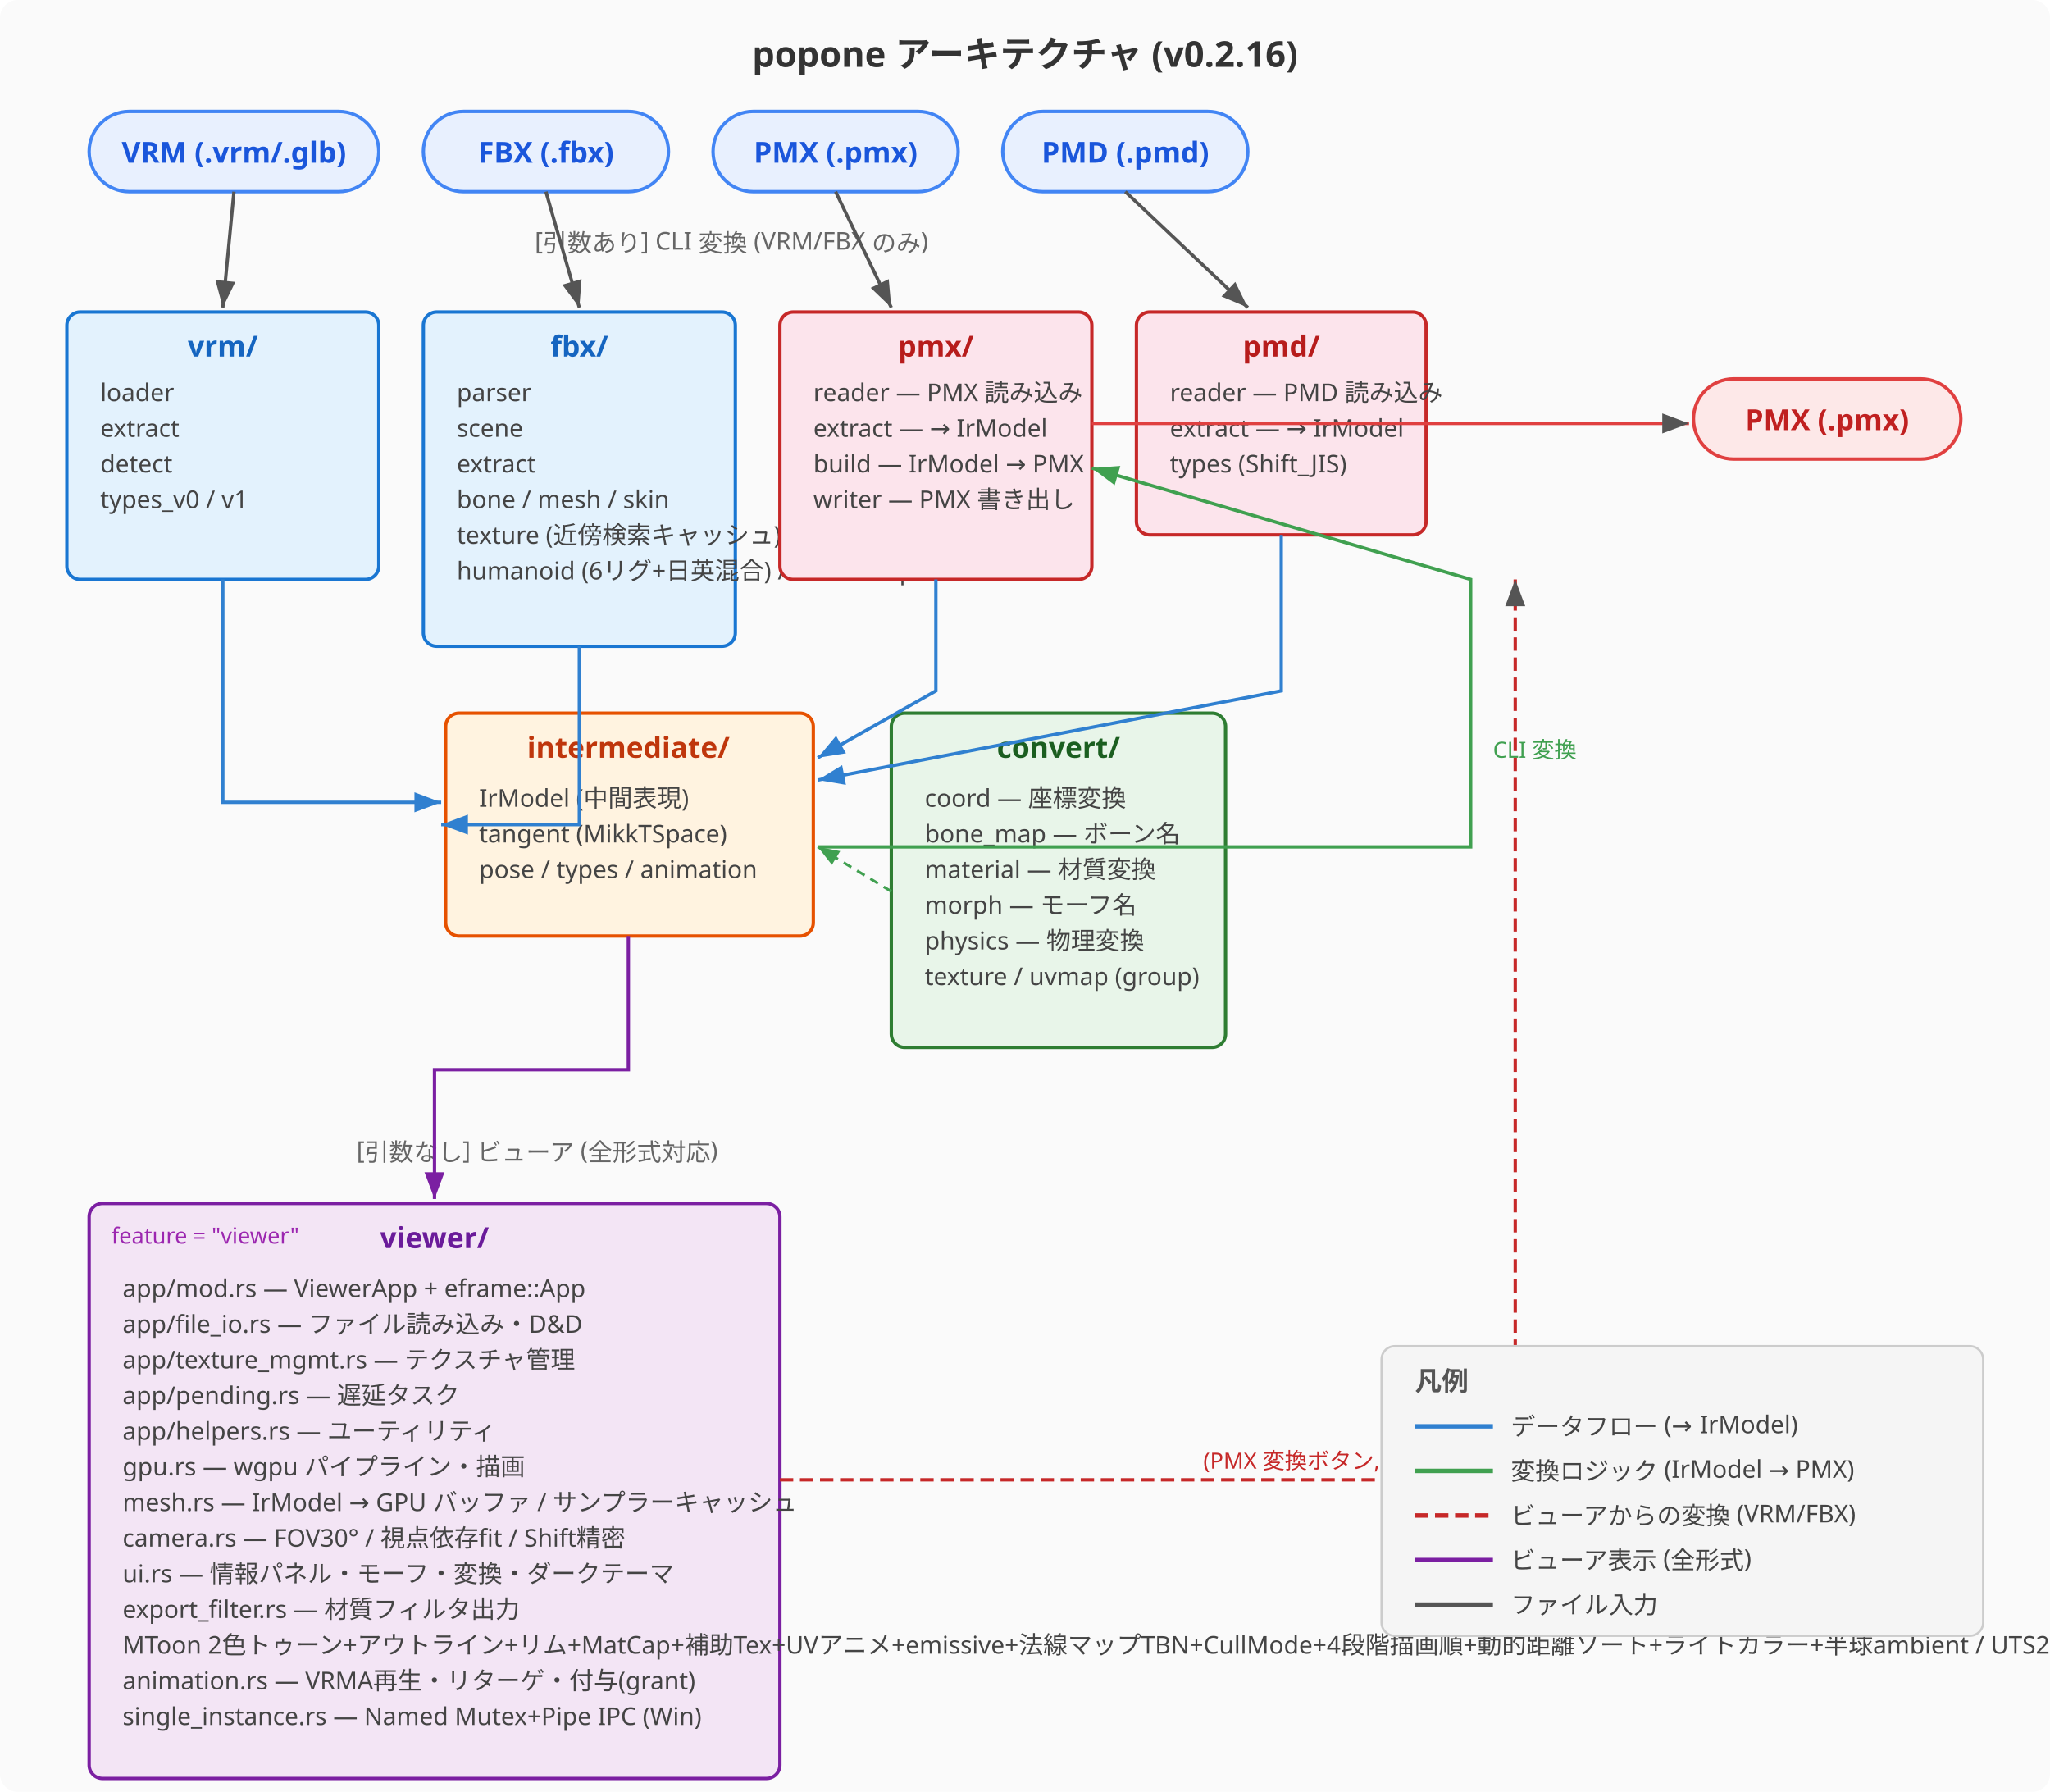
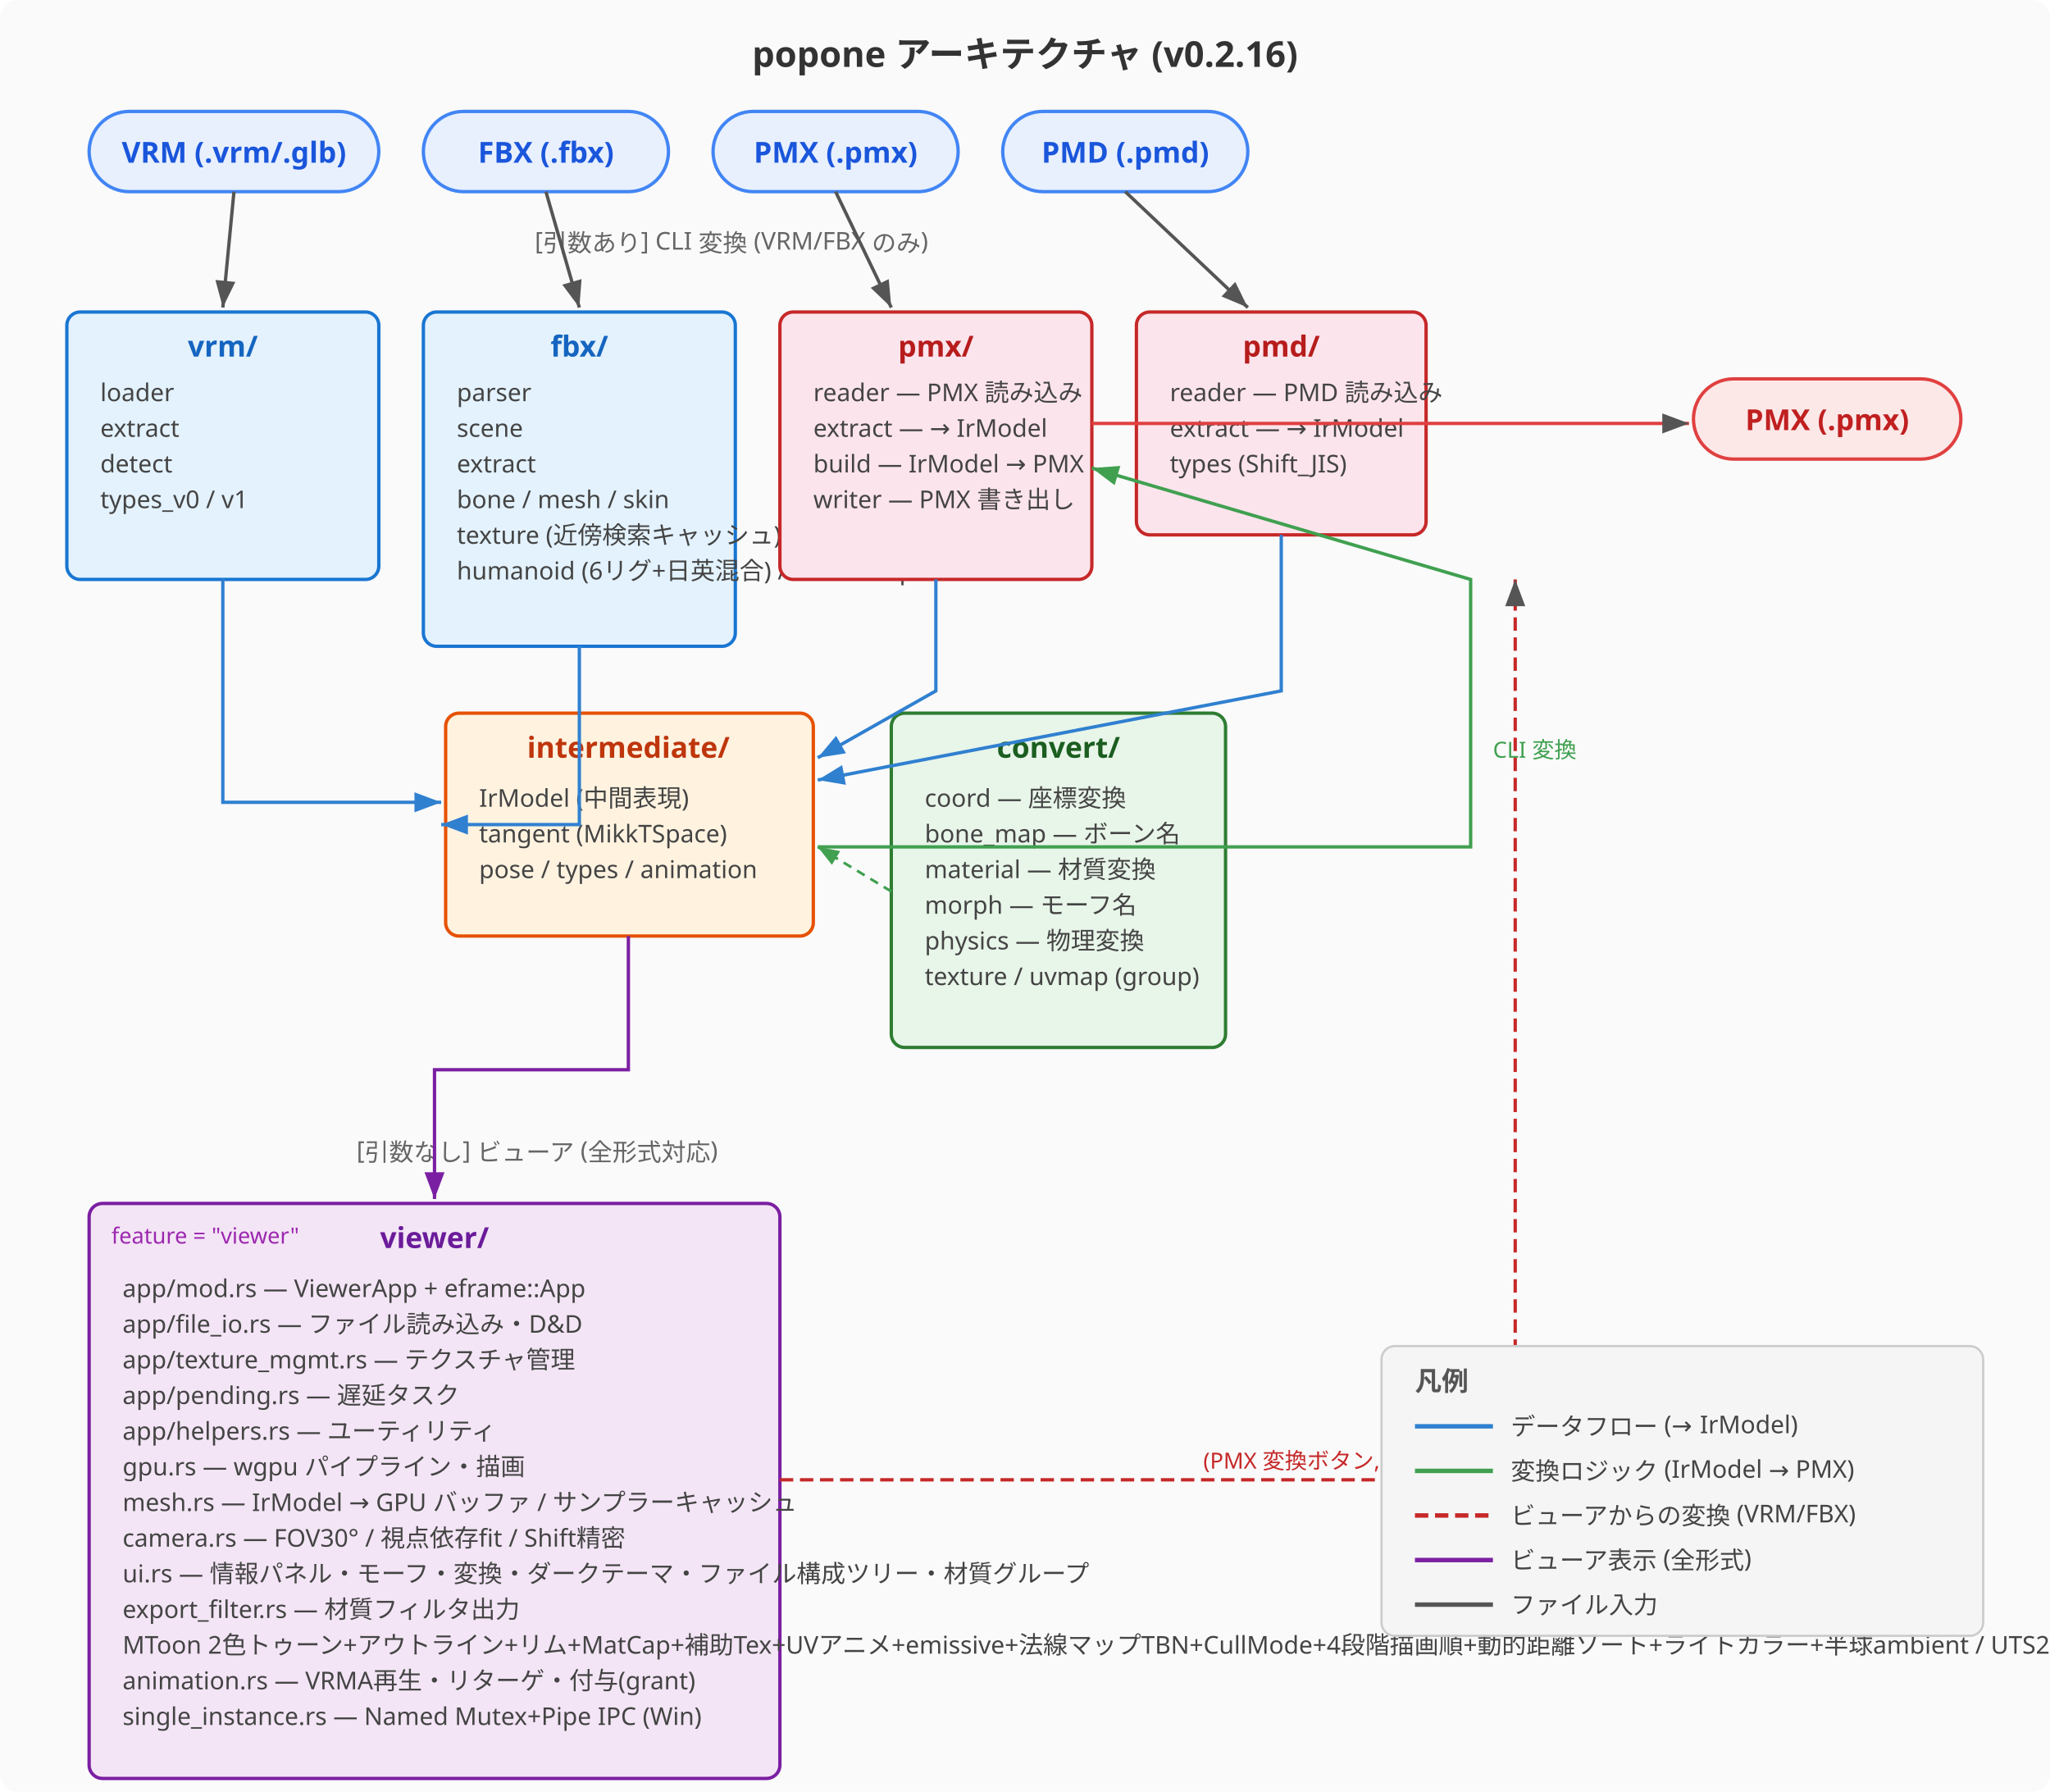
<svg xmlns="http://www.w3.org/2000/svg" viewBox="0 0 920 804" font-family="'Segoe UI','Noto Sans JP',sans-serif" font-size="13">
  <defs>
    <marker id="arrow" markerWidth="8" markerHeight="6" refX="8" refY="3" orient="auto">
      <path d="M0,0 L8,3 L0,6" fill="#555" />
    </marker>
    <marker id="arrow-blue" markerWidth="8" markerHeight="6" refX="8" refY="3" orient="auto">
      <path d="M0,0 L8,3 L0,6" fill="#3080D0" />
    </marker>
    <marker id="arrow-green" markerWidth="8" markerHeight="6" refX="8" refY="3" orient="auto">
      <path d="M0,0 L8,3 L0,6" fill="#40A050" />
    </marker>
    <marker id="arrow-purple" markerWidth="8" markerHeight="6" refX="8" refY="3" orient="auto">
      <path d="M0,0 L8,3 L0,6" fill="#7B1FA2" />
    </marker>
  </defs>
  <rect width="920" height="804" fill="#FAFAFA" rx="8" />
  <text x="460" y="30" text-anchor="middle" font-size="16" font-weight="bold" fill="#333">popone アーキテクチャ (v0.2.16)</text>
  <rect x="40" y="50" width="130" height="36" rx="18" fill="#E8F0FE" stroke="#4285F4" stroke-width="1.5" />
  <text x="105" y="73" text-anchor="middle" font-weight="bold" fill="#1A56DB">VRM (.vrm/.glb)</text>
  <rect x="190" y="50" width="110" height="36" rx="18" fill="#E8F0FE" stroke="#4285F4" stroke-width="1.5" />
  <text x="245" y="73" text-anchor="middle" font-weight="bold" fill="#1A56DB">FBX (.fbx)</text>
  <rect x="320" y="50" width="110" height="36" rx="18" fill="#E8F0FE" stroke="#4285F4" stroke-width="1.5" />
  <text x="375" y="73" text-anchor="middle" font-weight="bold" fill="#1A56DB">PMX (.pmx)</text>
  <rect x="450" y="50" width="110" height="36" rx="18" fill="#E8F0FE" stroke="#4285F4" stroke-width="1.5" />
  <text x="505" y="73" text-anchor="middle" font-weight="bold" fill="#1A56DB">PMD (.pmd)</text>
  <rect x="760" y="170" width="120" height="36" rx="18" fill="#FDE8E8" stroke="#E04040" stroke-width="1.5" />
  <text x="820" y="193" text-anchor="middle" font-weight="bold" fill="#C02020">PMX (.pmx)</text>
  <text x="240" y="112" font-size="11" fill="#666">[引数あり] CLI 変換 (VRM/FBX のみ)</text>
  <text x="160" y="520" font-size="11" fill="#666">[引数なし] ビューア (全形式対応)</text>
  <rect x="30" y="140" width="140" height="120" rx="6" fill="#E3F2FD" stroke="#1976D2" stroke-width="1.5" />
  <text x="100" y="160" text-anchor="middle" font-weight="bold" fill="#1565C0">vrm/</text>
  <text x="45" y="180" font-size="11" fill="#444">loader</text>
  <text x="45" y="196" font-size="11" fill="#444">extract</text>
  <text x="45" y="212" font-size="11" fill="#444">detect</text>
  <text x="45" y="228" font-size="11" fill="#444">types_v0 / v1</text>
  <rect x="190" y="140" width="140" height="150" rx="6" fill="#E3F2FD" stroke="#1976D2" stroke-width="1.5" />
  <text x="260" y="160" text-anchor="middle" font-weight="bold" fill="#1565C0">fbx/</text>
  <text x="205" y="180" font-size="11" fill="#444">parser</text>
  <text x="205" y="196" font-size="11" fill="#444">scene</text>
  <text x="205" y="212" font-size="11" fill="#444">extract</text>
  <text x="205" y="228" font-size="11" fill="#444">bone / mesh / skin</text>
  <text x="205" y="244" font-size="11" fill="#444">texture (近傍検索キャッシュ)</text>
  <text x="205" y="260" font-size="11" fill="#444">humanoid (6リグ+日英混合) / blendshape</text>
  <rect x="350" y="140" width="140" height="120" rx="6" fill="#FCE4EC" stroke="#C62828" stroke-width="1.5" />
  <text x="420" y="160" text-anchor="middle" font-weight="bold" fill="#B71C1C">pmx/</text>
  <text x="365" y="180" font-size="11" fill="#444">reader — PMX 読み込み</text>
  <text x="365" y="196" font-size="11" fill="#444">extract — → IrModel</text>
  <text x="365" y="212" font-size="11" fill="#444">build — IrModel → PMX</text>
  <text x="365" y="228" font-size="11" fill="#444">writer — PMX 書き出し</text>
  <rect x="510" y="140" width="130" height="100" rx="6" fill="#FCE4EC" stroke="#C62828" stroke-width="1.5" />
  <text x="575" y="160" text-anchor="middle" font-weight="bold" fill="#B71C1C">pmd/</text>
  <text x="525" y="180" font-size="11" fill="#444">reader — PMD 読み込み</text>
  <text x="525" y="196" font-size="11" fill="#444">extract — → IrModel</text>
  <text x="525" y="212" font-size="11" fill="#444">types (Shift_JIS)</text>
  <rect x="200" y="320" width="165" height="100" rx="6" fill="#FFF3E0" stroke="#E65100" stroke-width="1.5" />
  <text x="282" y="340" text-anchor="middle" font-weight="bold" fill="#BF360C">intermediate/</text>
  <text x="215" y="362" font-size="11" fill="#444">IrModel (中間表現)</text>
  <text x="215" y="378" font-size="11" fill="#444">tangent (MikkTSpace)</text>
  <text x="215" y="394" font-size="11" fill="#444">pose / types / animation</text>
  <rect x="400" y="320" width="150" height="150" rx="6" fill="#E8F5E9" stroke="#2E7D32" stroke-width="1.5" />
  <text x="475" y="340" text-anchor="middle" font-weight="bold" fill="#1B5E20">convert/</text>
  <text x="415" y="362" font-size="11" fill="#444">coord — 座標変換</text>
  <text x="415" y="378" font-size="11" fill="#444">bone_map — ボーン名</text>
  <text x="415" y="394" font-size="11" fill="#444">material — 材質変換</text>
  <text x="415" y="410" font-size="11" fill="#444">morph — モーフ名</text>
  <text x="415" y="426" font-size="11" fill="#444">physics — 物理変換</text>
  <text x="415" y="442" font-size="11" fill="#444">texture / uvmap (group)</text>
  <rect x="40" y="540" width="310" height="258" rx="6" fill="#F3E5F5" stroke="#7B1FA2" stroke-width="1.5" />
  <text x="195" y="560" text-anchor="middle" font-weight="bold" fill="#6A1B9A">viewer/</text>
  <text x="50" y="558" font-size="10" fill="#9C27B0">feature = "viewer"</text>
  <text x="55" y="582" font-size="11" fill="#444">app/mod.rs — ViewerApp + eframe::App</text>
  <text x="55" y="598" font-size="11" fill="#444">app/file_io.rs — ファイル読み込み・D&amp;D</text>
  <text x="55" y="614" font-size="11" fill="#444">app/texture_mgmt.rs — テクスチャ管理</text>
  <text x="55" y="630" font-size="11" fill="#444">app/pending.rs — 遅延タスク</text>
  <text x="55" y="646" font-size="11" fill="#444">app/helpers.rs — ユーティリティ</text>
  <text x="55" y="662" font-size="11" fill="#444">gpu.rs — wgpu パイプライン・描画</text>
  <text x="55" y="678" font-size="11" fill="#444">mesh.rs — IrModel → GPU バッファ / サンプラーキャッシュ</text>
  <text x="55" y="694" font-size="11" fill="#444">camera.rs — FOV30° / 視点依存fit / Shift精密</text>
-   <text x="55" y="710" font-size="11" fill="#444">ui.rs — 情報パネル・モーフ・変換・ダークテーマ</text>
+   <text x="55" y="710" font-size="11" fill="#444">ui.rs — 情報パネル・モーフ・変換・ダークテーマ・ファイル構成ツリー・材質グループ</text>
  <text x="55" y="726" font-size="11" fill="#444">export_filter.rs — 材質フィルタ出力</text>
  <text x="55" y="742" font-size="11" fill="#444">MToon 2色トゥーン+アウトライン+リム+MatCap+補助Tex+UVアニメ+emissive+法線マップTBN+CullMode+4段階描画順+動的距離ソート+ライトカラー+半球ambient / UTS2近似 / MMD: トゥーン・エッジ・スフィア / Wire: 全パイプライン統一</text>
  <text x="55" y="758" font-size="11" fill="#444">animation.rs — VRMA再生・リターゲ・付与(grant)</text>
  <text x="55" y="774" font-size="11" fill="#444">single_instance.rs — Named Mutex+Pipe IPC (Win)</text>
  <line x1="105" y1="86" x2="100" y2="138" stroke="#555" stroke-width="1.5" marker-end="url(#arrow)" />
  <line x1="245" y1="86" x2="260" y2="138" stroke="#555" stroke-width="1.5" marker-end="url(#arrow)" />
  <line x1="375" y1="86" x2="400" y2="138" stroke="#555" stroke-width="1.5" marker-end="url(#arrow)" />
  <line x1="505" y1="86" x2="560" y2="138" stroke="#555" stroke-width="1.5" marker-end="url(#arrow)" />
  <path d="M100,260 L100,360 L198,360" fill="none" stroke="#3080D0" stroke-width="1.5" marker-end="url(#arrow-blue)" />
  <path d="M260,290 L260,370 L198,370" fill="none" stroke="#3080D0" stroke-width="1.5" marker-end="url(#arrow-blue)" />
  <path d="M420,260 L420,310 L367,340" fill="none" stroke="#3080D0" stroke-width="1.5" marker-end="url(#arrow-blue)" />
  <path d="M575,240 L575,310 L367,350" fill="none" stroke="#3080D0" stroke-width="1.5" marker-end="url(#arrow-blue)" />
  <path d="M367,380 L660,380 L660,260 L490,210" fill="none" stroke="#40A050" stroke-width="1.5" marker-end="url(#arrow-green)" />
  <text x="670" y="340" font-size="10" fill="#40A050">CLI 変換</text>
  <path d="M490,190 L660,190 L758,190" fill="none" stroke="#E04040" stroke-width="1.5" marker-end="url(#arrow)" />
  <line x1="400" y1="400" x2="367" y2="380" stroke="#40A050" stroke-width="1.2" stroke-dasharray="4,3" marker-end="url(#arrow-green)" />
  <path d="M282,420 L282,480 L195,480 L195,538" fill="none" stroke="#7B1FA2" stroke-width="1.5" marker-end="url(#arrow-purple)" />
  <path d="M350,664 L680,664 L680,260" fill="none" stroke="#C62828" stroke-width="1.5" stroke-dasharray="6,3" marker-end="url(#arrow)" />
  <text x="540" y="659" font-size="10" fill="#C62828">(PMX 変換ボタン, VRM/FBX のみ)</text>
  <rect x="620" y="604" width="270" height="130" rx="6" fill="#F5F5F5" stroke="#CCC" stroke-width="1" />
  <text x="635" y="624" font-size="12" font-weight="bold" fill="#555">凡例</text>
  <line x1="635" y1="640" x2="670" y2="640" stroke="#3080D0" stroke-width="2" />
  <text x="678" y="644" font-size="11" fill="#444">データフロー (→ IrModel)</text>
  <line x1="635" y1="660" x2="670" y2="660" stroke="#40A050" stroke-width="2" />
  <text x="678" y="664" font-size="11" fill="#444">変換ロジック (IrModel → PMX)</text>
  <line x1="635" y1="680" x2="670" y2="680" stroke="#C62828" stroke-width="2" stroke-dasharray="6,3" />
  <text x="678" y="684" font-size="11" fill="#444">ビューアからの変換 (VRM/FBX)</text>
  <line x1="635" y1="700" x2="670" y2="700" stroke="#7B1FA2" stroke-width="2" />
  <text x="678" y="704" font-size="11" fill="#444">ビューア表示 (全形式)</text>
  <line x1="635" y1="720" x2="670" y2="720" stroke="#555" stroke-width="2" />
  <text x="678" y="724" font-size="11" fill="#444">ファイル入力</text>
</svg>
